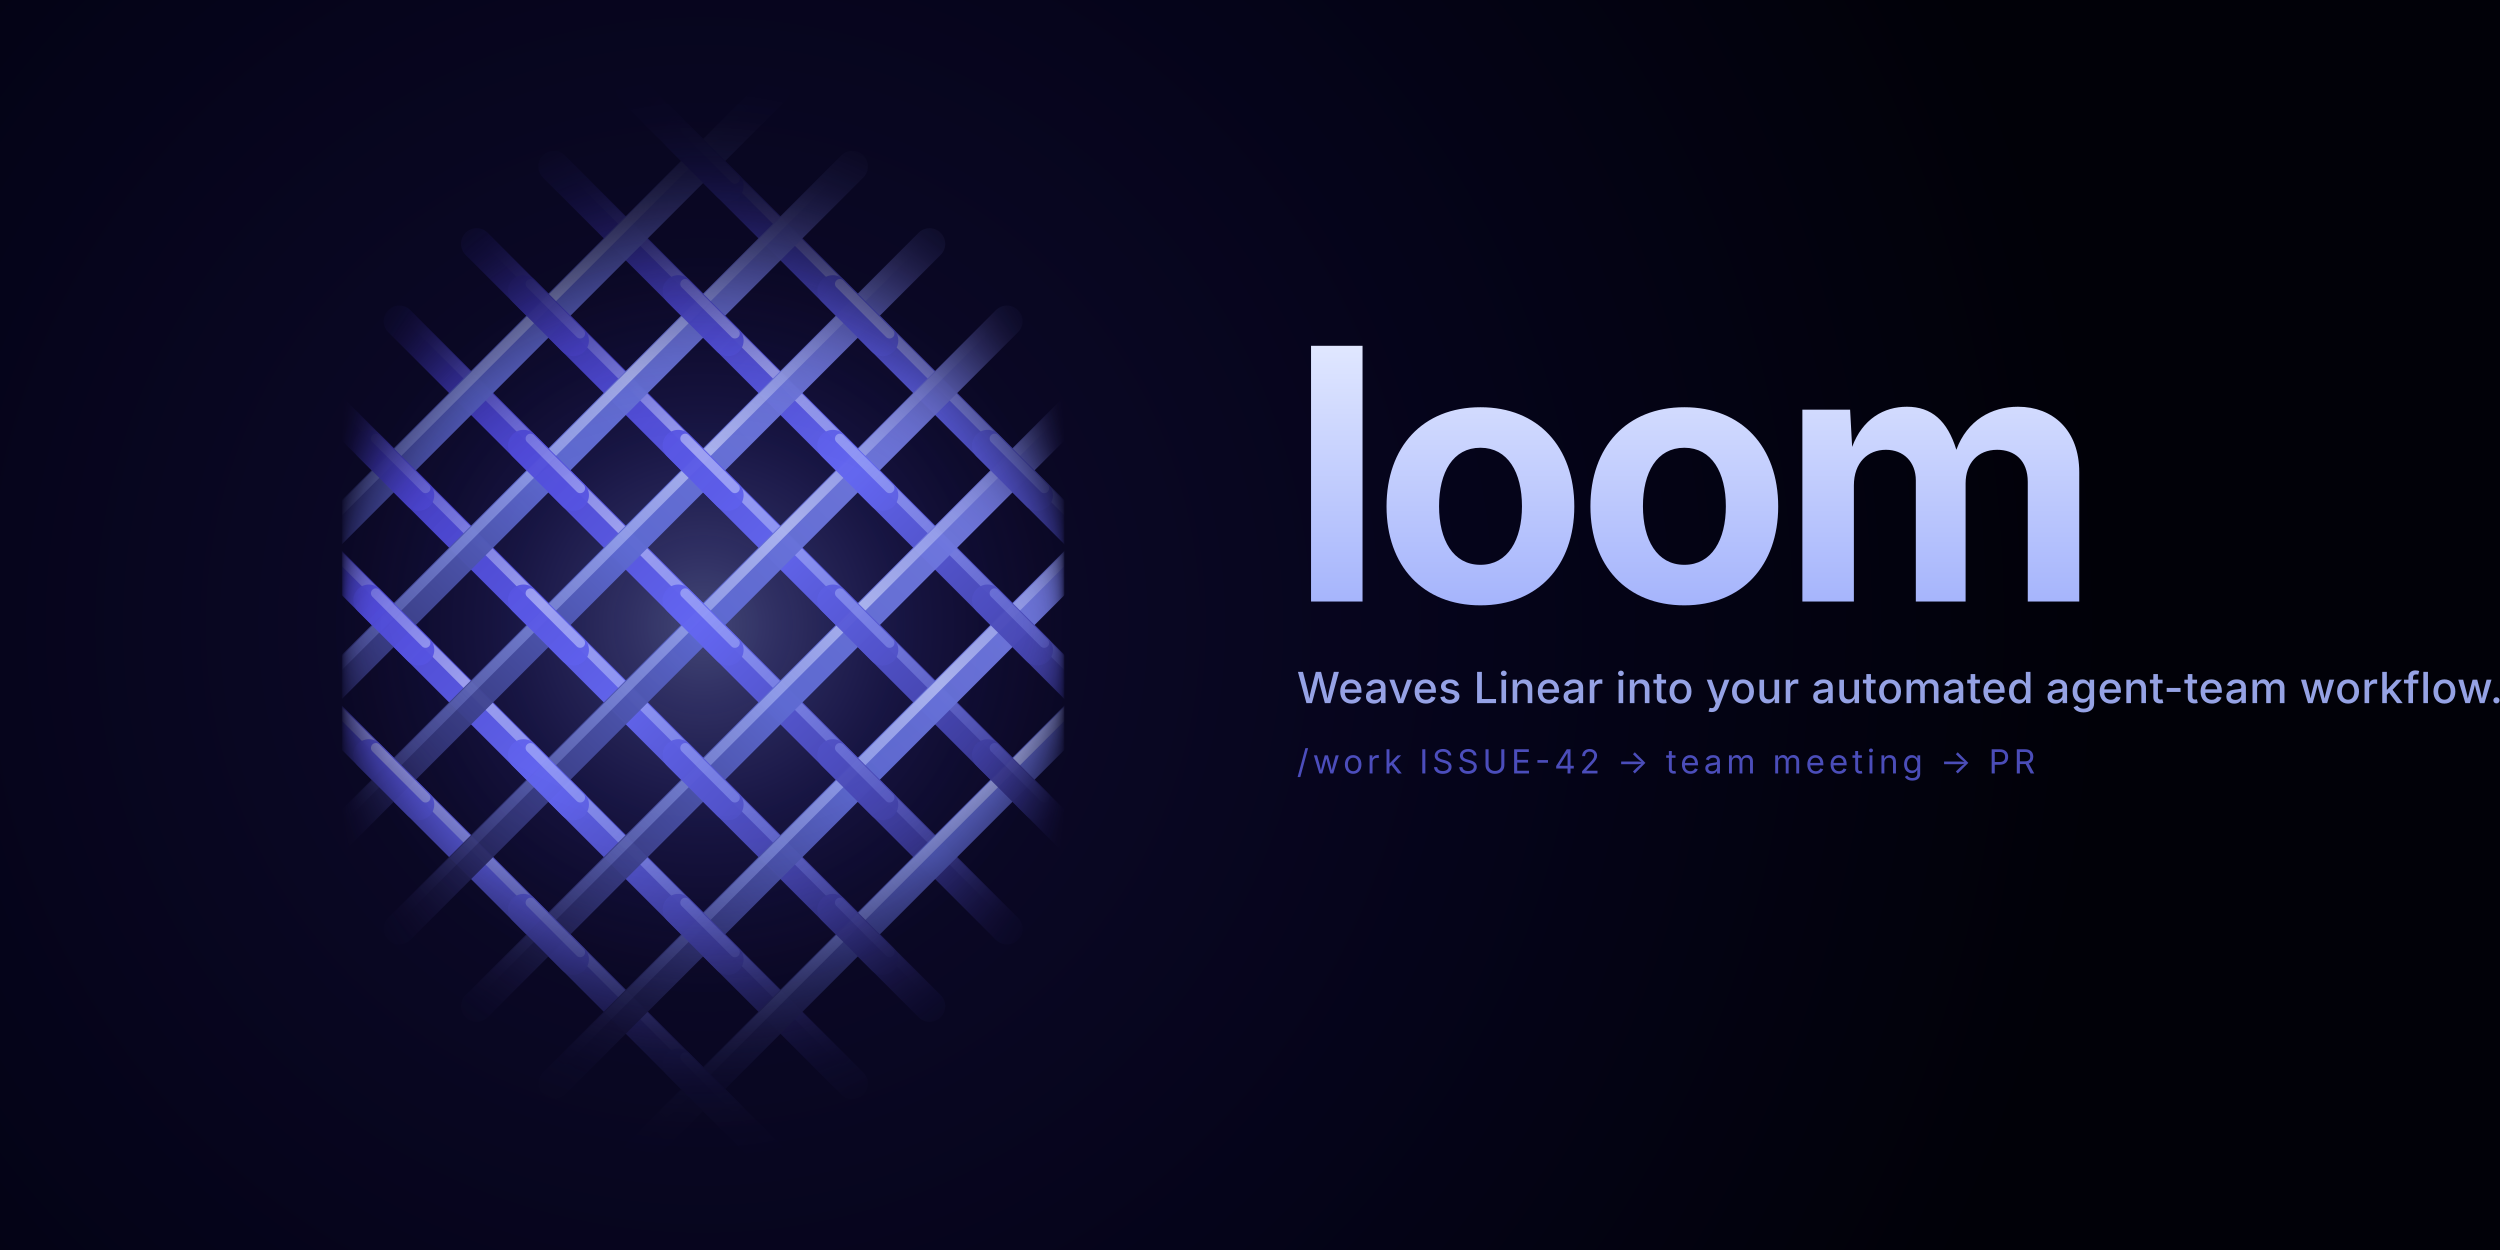
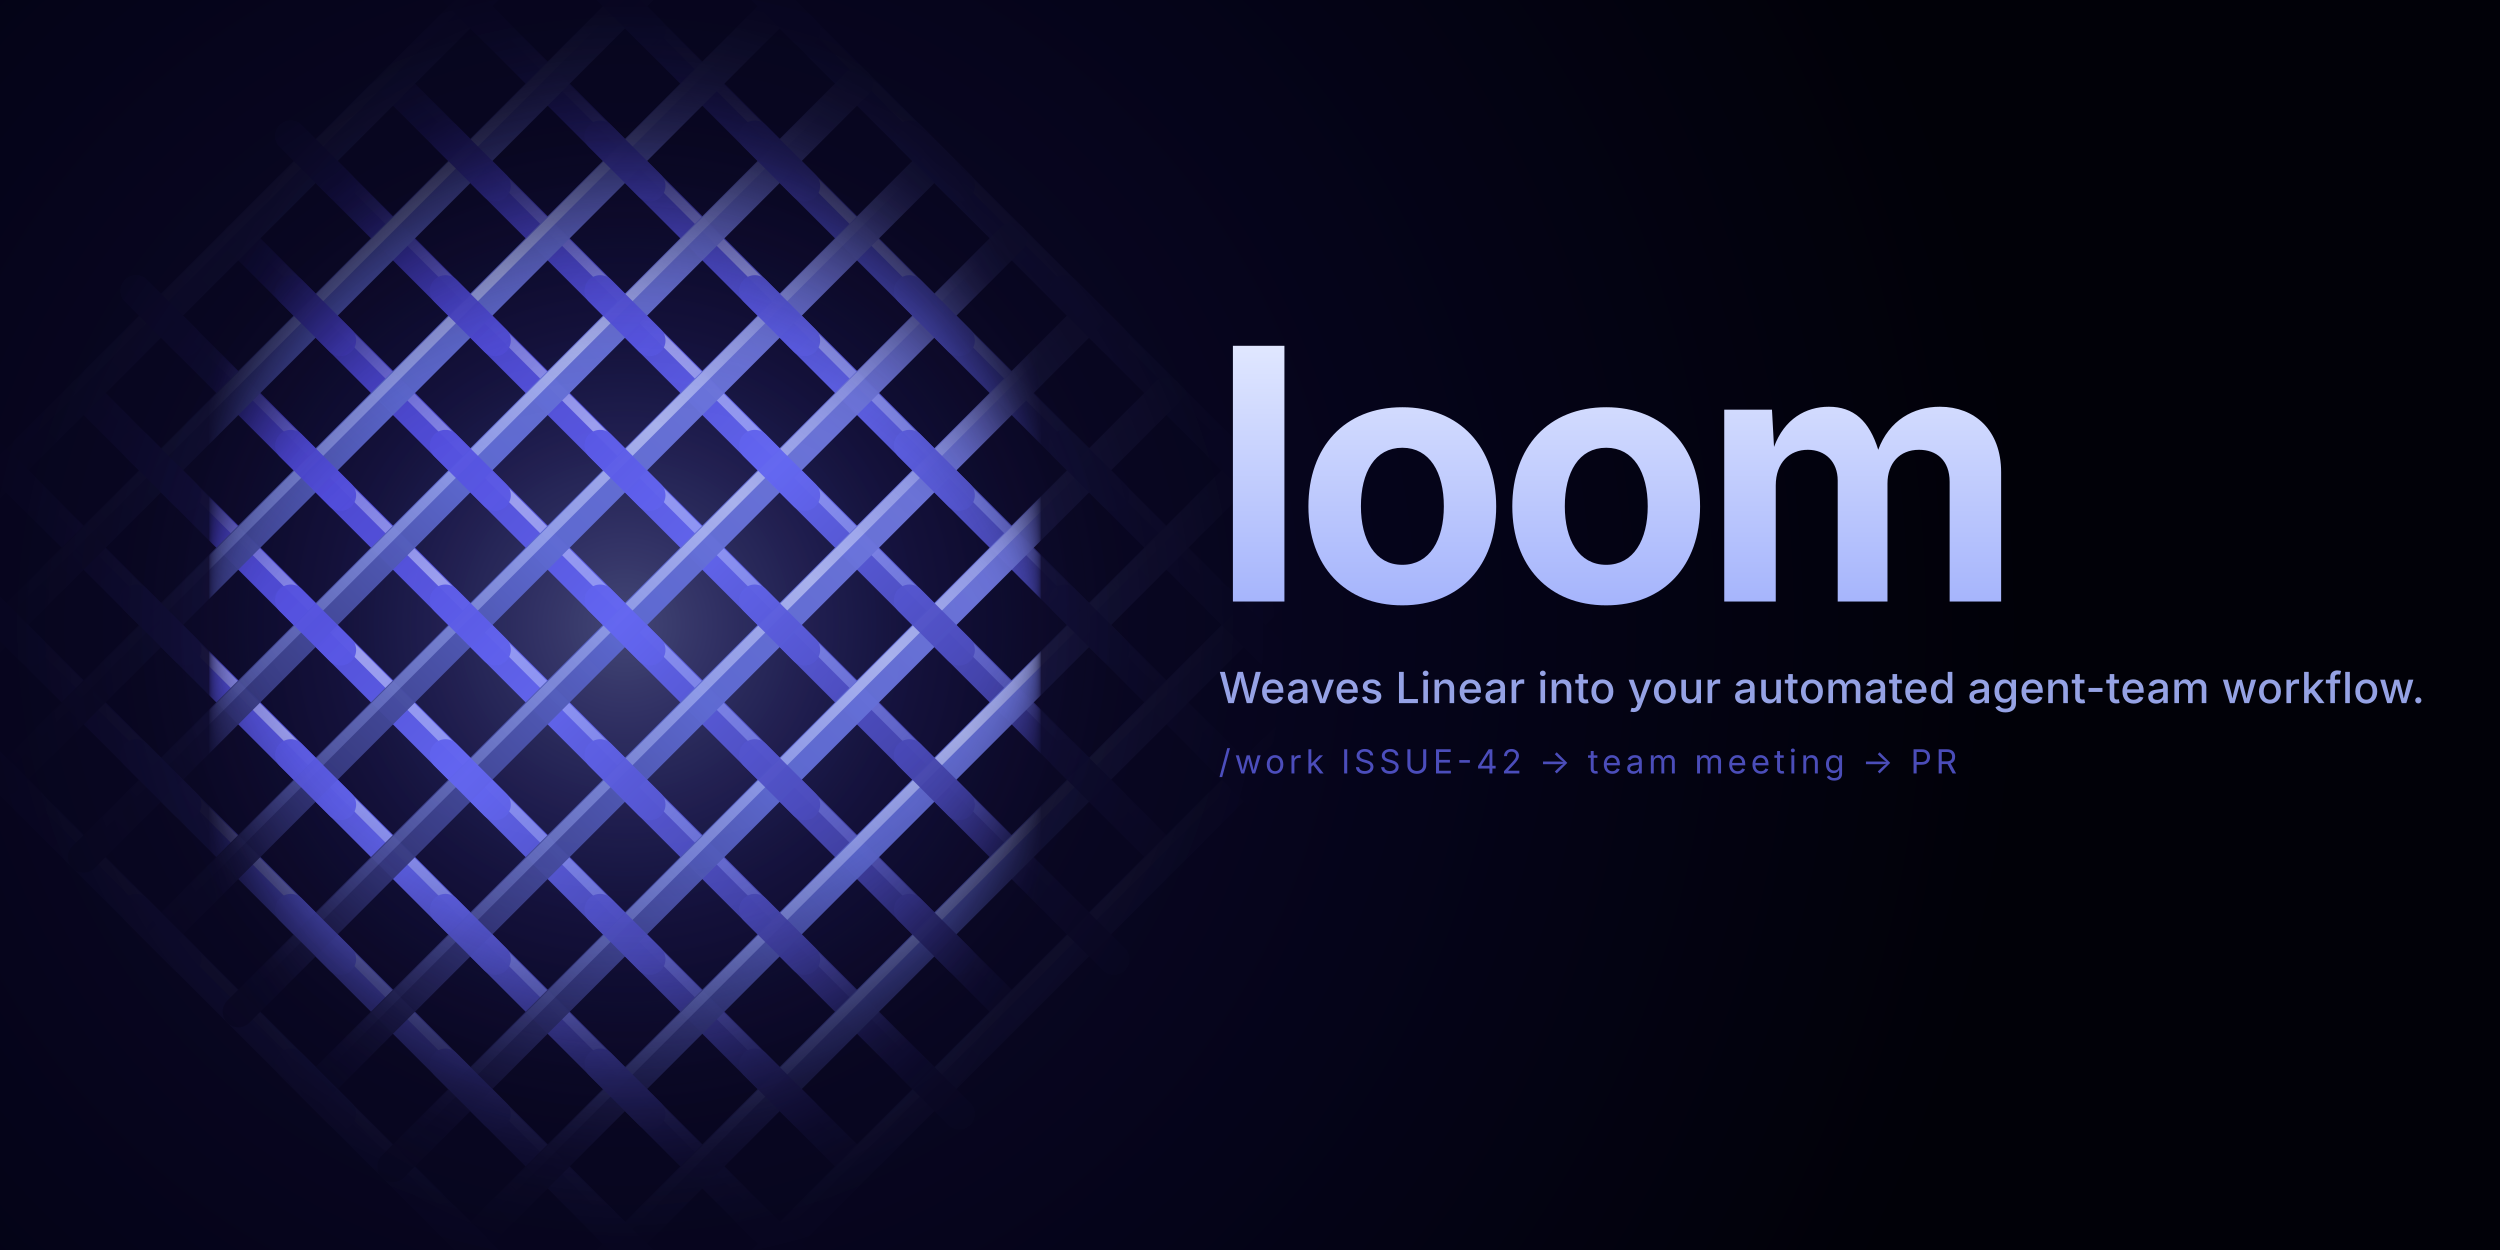
<svg xmlns="http://www.w3.org/2000/svg" viewBox="0 0 1280 640" width="1280" height="640">
  <defs>
-     <radialGradient id="bg" gradientUnits="userSpaceOnUse" cx="360" cy="320" r="720">
+     <radialGradient id="bg" gradientUnits="userSpaceOnUse" cx="320" cy="320" r="720">
      <stop offset="0%" stop-color="#0f0b2e" />
      <stop offset="55%" stop-color="#05041a" />
      <stop offset="100%" stop-color="#010108" />
    </radialGradient>
-     <radialGradient id="innerGlow" gradientUnits="userSpaceOnUse" cx="360" cy="320" r="190">
+     <radialGradient id="innerGlow" gradientUnits="userSpaceOnUse" cx="320" cy="320" r="250">
      <stop offset="0%" stop-color="#a5b4fc" stop-opacity="0.35" />
      <stop offset="55%" stop-color="#6366f1" stop-opacity="0.12" />
      <stop offset="100%" stop-color="#3730a3" stop-opacity="0" />
    </radialGradient>
-     <linearGradient id="warp" gradientUnits="userSpaceOnUse" x1="0" y1="100" x2="0" y2="540">
+     <linearGradient id="warp" gradientUnits="userSpaceOnUse" x1="0" y1="40" x2="0" y2="600">
      <stop offset="0%" stop-color="#7d82e8" stop-opacity="0.95" />
      <stop offset="50%" stop-color="#5E6AD2" stop-opacity="0.98" />
      <stop offset="100%" stop-color="#1e1b4b" stop-opacity="0.92" />
    </linearGradient>
-     <linearGradient id="weft" gradientUnits="userSpaceOnUse" x1="140" y1="0" x2="580" y2="0">
+     <linearGradient id="weft" gradientUnits="userSpaceOnUse" x1="40" y1="0" x2="600" y2="0">
      <stop offset="0%" stop-color="#4338ca" stop-opacity="0.92" />
      <stop offset="50%" stop-color="#6366f1" stop-opacity="0.96" />
      <stop offset="100%" stop-color="#312e81" stop-opacity="0.92" />
    </linearGradient>
-     <linearGradient id="warpHi" gradientUnits="userSpaceOnUse" x1="0" y1="100" x2="0" y2="540">
+     <linearGradient id="warpHi" gradientUnits="userSpaceOnUse" x1="0" y1="40" x2="0" y2="600">
      <stop offset="0%" stop-color="#c7d2fe" stop-opacity="0" />
      <stop offset="35%" stop-color="#e0e7ff" stop-opacity="0.55" />
      <stop offset="65%" stop-color="#a5b4fc" stop-opacity="0.4" />
      <stop offset="100%" stop-color="#818cf8" stop-opacity="0" />
    </linearGradient>
-     <linearGradient id="weftHi" gradientUnits="userSpaceOnUse" x1="140" y1="0" x2="580" y2="0">
+     <linearGradient id="weftHi" gradientUnits="userSpaceOnUse" x1="40" y1="0" x2="600" y2="0">
      <stop offset="0%" stop-color="#c7d2fe" stop-opacity="0" />
      <stop offset="35%" stop-color="#e0e7ff" stop-opacity="0.5" />
      <stop offset="65%" stop-color="#a5b4fc" stop-opacity="0.4" />
      <stop offset="100%" stop-color="#818cf8" stop-opacity="0" />
    </linearGradient>
    <filter id="edgeBlur" x="-30%" y="-30%" width="160%" height="160%">
-       <feGaussianBlur stdDeviation="28" />
+       <feGaussianBlur stdDeviation="32" />
    </filter>
+     <radialGradient id="ghostFalloff" gradientUnits="userSpaceOnUse" cx="320" cy="320" r="340">
+       <stop offset="0%" stop-color="#ffffff" stop-opacity="0.16" />
+       <stop offset="45%" stop-color="#ffffff" stop-opacity="0.14" />
+       <stop offset="100%" stop-color="#ffffff" stop-opacity="0" />
+     </radialGradient>
    <mask id="weaveFade">
-       <circle cx="360" cy="320" r="185" fill="#ffffff" filter="url(#edgeBlur)" />
+       <rect width="1280" height="640" fill="url(#ghostFalloff)" />
+       <circle cx="320" cy="320" r="213" fill="#ffffff" filter="url(#edgeBlur)" />
    </mask>
    <linearGradient id="text" x1="0" y1="0" x2="0" y2="1">
      <stop offset="0%" stop-color="#e0e7ff" />
      <stop offset="100%" stop-color="#a5b4fc" />
    </linearGradient>
  </defs>
  <rect width="1280" height="640" fill="url(#bg)" />
  <rect width="1280" height="640" fill="url(#innerGlow)" />
-   <g mask="url(#weaveFade)" transform="rotate(45 360 320)">
+   <g mask="url(#weaveFade)" transform="rotate(45 320 320)">
    <g stroke="url(#weft)" stroke-width="16" stroke-linecap="round">
-       <line x1="140" y1="152" x2="580" y2="152" />
-       <line x1="140" y1="208" x2="580" y2="208" />
-       <line x1="140" y1="264" x2="580" y2="264" />
-       <line x1="140" y1="320" x2="580" y2="320" />
-       <line x1="140" y1="376" x2="580" y2="376" />
-       <line x1="140" y1="432" x2="580" y2="432" />
-       <line x1="140" y1="488" x2="580" y2="488" />
+       <line x1="40" y1="40" x2="600" y2="40" />
+       <line x1="40" y1="96" x2="600" y2="96" />
+       <line x1="40" y1="152" x2="600" y2="152" />
+       <line x1="40" y1="208" x2="600" y2="208" />
+       <line x1="40" y1="264" x2="600" y2="264" />
+       <line x1="40" y1="320" x2="600" y2="320" />
+       <line x1="40" y1="376" x2="600" y2="376" />
+       <line x1="40" y1="432" x2="600" y2="432" />
+       <line x1="40" y1="488" x2="600" y2="488" />
+       <line x1="40" y1="544" x2="600" y2="544" />
+       <line x1="40" y1="600" x2="600" y2="600" />
    </g>
    <g stroke="url(#weftHi)" stroke-width="5" stroke-linecap="round">
-       <line x1="140" y1="147" x2="580" y2="147" />
-       <line x1="140" y1="203" x2="580" y2="203" />
-       <line x1="140" y1="259" x2="580" y2="259" />
-       <line x1="140" y1="315" x2="580" y2="315" />
-       <line x1="140" y1="371" x2="580" y2="371" />
-       <line x1="140" y1="427" x2="580" y2="427" />
-       <line x1="140" y1="483" x2="580" y2="483" />
+       <line x1="40" y1="35" x2="600" y2="35" />
+       <line x1="40" y1="91" x2="600" y2="91" />
+       <line x1="40" y1="147" x2="600" y2="147" />
+       <line x1="40" y1="203" x2="600" y2="203" />
+       <line x1="40" y1="259" x2="600" y2="259" />
+       <line x1="40" y1="315" x2="600" y2="315" />
+       <line x1="40" y1="371" x2="600" y2="371" />
+       <line x1="40" y1="427" x2="600" y2="427" />
+       <line x1="40" y1="483" x2="600" y2="483" />
+       <line x1="40" y1="539" x2="600" y2="539" />
+       <line x1="40" y1="595" x2="600" y2="595" />
    </g>
    <g stroke="url(#warp)" stroke-width="16" stroke-linecap="round">
-       <line x1="192" y1="100" x2="192" y2="540" />
-       <line x1="248" y1="100" x2="248" y2="540" />
-       <line x1="304" y1="100" x2="304" y2="540" />
-       <line x1="360" y1="100" x2="360" y2="540" />
-       <line x1="416" y1="100" x2="416" y2="540" />
-       <line x1="472" y1="100" x2="472" y2="540" />
-       <line x1="528" y1="100" x2="528" y2="540" />
+       <line x1="40" y1="40" x2="40" y2="600" />
+       <line x1="96" y1="40" x2="96" y2="600" />
+       <line x1="152" y1="40" x2="152" y2="600" />
+       <line x1="208" y1="40" x2="208" y2="600" />
+       <line x1="264" y1="40" x2="264" y2="600" />
+       <line x1="320" y1="40" x2="320" y2="600" />
+       <line x1="376" y1="40" x2="376" y2="600" />
+       <line x1="432" y1="40" x2="432" y2="600" />
+       <line x1="488" y1="40" x2="488" y2="600" />
+       <line x1="544" y1="40" x2="544" y2="600" />
+       <line x1="600" y1="40" x2="600" y2="600" />
    </g>
    <g stroke="url(#warpHi)" stroke-width="5" stroke-linecap="round">
-       <line x1="187" y1="100" x2="187" y2="540" />
-       <line x1="243" y1="100" x2="243" y2="540" />
-       <line x1="299" y1="100" x2="299" y2="540" />
-       <line x1="355" y1="100" x2="355" y2="540" />
-       <line x1="411" y1="100" x2="411" y2="540" />
-       <line x1="467" y1="100" x2="467" y2="540" />
-       <line x1="523" y1="100" x2="523" y2="540" />
+       <line x1="35" y1="40" x2="35" y2="600" />
+       <line x1="91" y1="40" x2="91" y2="600" />
+       <line x1="147" y1="40" x2="147" y2="600" />
+       <line x1="203" y1="40" x2="203" y2="600" />
+       <line x1="259" y1="40" x2="259" y2="600" />
+       <line x1="315" y1="40" x2="315" y2="600" />
+       <line x1="371" y1="40" x2="371" y2="600" />
+       <line x1="427" y1="40" x2="427" y2="600" />
+       <line x1="483" y1="40" x2="483" y2="600" />
+       <line x1="539" y1="40" x2="539" y2="600" />
+       <line x1="595" y1="40" x2="595" y2="600" />
    </g>
    <g stroke="url(#weft)" stroke-width="16" stroke-linecap="round">
-       <line x1="174" y1="152" x2="210" y2="152" />
-       <line x1="286" y1="152" x2="322" y2="152" />
-       <line x1="398" y1="152" x2="434" y2="152" />
-       <line x1="510" y1="152" x2="546" y2="152" />
-       <line x1="230" y1="208" x2="266" y2="208" />
-       <line x1="342" y1="208" x2="378" y2="208" />
-       <line x1="454" y1="208" x2="490" y2="208" />
-       <line x1="174" y1="264" x2="210" y2="264" />
-       <line x1="286" y1="264" x2="322" y2="264" />
-       <line x1="398" y1="264" x2="434" y2="264" />
-       <line x1="510" y1="264" x2="546" y2="264" />
-       <line x1="230" y1="320" x2="266" y2="320" />
-       <line x1="342" y1="320" x2="378" y2="320" />
-       <line x1="454" y1="320" x2="490" y2="320" />
-       <line x1="174" y1="376" x2="210" y2="376" />
-       <line x1="286" y1="376" x2="322" y2="376" />
-       <line x1="398" y1="376" x2="434" y2="376" />
-       <line x1="510" y1="376" x2="546" y2="376" />
-       <line x1="230" y1="432" x2="266" y2="432" />
-       <line x1="342" y1="432" x2="378" y2="432" />
-       <line x1="454" y1="432" x2="490" y2="432" />
-       <line x1="174" y1="488" x2="210" y2="488" />
-       <line x1="286" y1="488" x2="322" y2="488" />
-       <line x1="398" y1="488" x2="434" y2="488" />
-       <line x1="510" y1="488" x2="546" y2="488" />
-     </g>
-     <g stroke="url(#weftHi)" stroke-width="5" stroke-linecap="round">
-       <line x1="174" y1="147" x2="210" y2="147" />
-       <line x1="286" y1="147" x2="322" y2="147" />
-       <line x1="398" y1="147" x2="434" y2="147" />
-       <line x1="510" y1="147" x2="546" y2="147" />
-       <line x1="230" y1="203" x2="266" y2="203" />
-       <line x1="342" y1="203" x2="378" y2="203" />
-       <line x1="454" y1="203" x2="490" y2="203" />
-       <line x1="174" y1="259" x2="210" y2="259" />
-       <line x1="286" y1="259" x2="322" y2="259" />
-       <line x1="398" y1="259" x2="434" y2="259" />
-       <line x1="510" y1="259" x2="546" y2="259" />
-       <line x1="230" y1="315" x2="266" y2="315" />
-       <line x1="342" y1="315" x2="378" y2="315" />
-       <line x1="454" y1="315" x2="490" y2="315" />
-       <line x1="174" y1="371" x2="210" y2="371" />
-       <line x1="286" y1="371" x2="322" y2="371" />
-       <line x1="398" y1="371" x2="434" y2="371" />
-       <line x1="510" y1="371" x2="546" y2="371" />
-       <line x1="230" y1="427" x2="266" y2="427" />
-       <line x1="342" y1="427" x2="378" y2="427" />
-       <line x1="454" y1="427" x2="490" y2="427" />
-       <line x1="174" y1="483" x2="210" y2="483" />
-       <line x1="286" y1="483" x2="322" y2="483" />
-       <line x1="398" y1="483" x2="434" y2="483" />
-       <line x1="510" y1="483" x2="546" y2="483" />
+       <line x1="22" y1="40" x2="58" y2="40" />
+       <line x1="134" y1="40" x2="170" y2="40" />
+       <line x1="246" y1="40" x2="282" y2="40" />
+       <line x1="358" y1="40" x2="394" y2="40" />
+       <line x1="470" y1="40" x2="506" y2="40" />
+       <line x1="582" y1="40" x2="618" y2="40" />
+       <line x1="78" y1="96" x2="114" y2="96" />
+       <line x1="190" y1="96" x2="226" y2="96" />
+       <line x1="302" y1="96" x2="338" y2="96" />
+       <line x1="414" y1="96" x2="450" y2="96" />
+       <line x1="526" y1="96" x2="562" y2="96" />
+       <line x1="22" y1="152" x2="58" y2="152" />
+       <line x1="134" y1="152" x2="170" y2="152" />
+       <line x1="246" y1="152" x2="282" y2="152" />
+       <line x1="358" y1="152" x2="394" y2="152" />
+       <line x1="470" y1="152" x2="506" y2="152" />
+       <line x1="582" y1="152" x2="618" y2="152" />
+       <line x1="78" y1="208" x2="114" y2="208" />
+       <line x1="190" y1="208" x2="226" y2="208" />
+       <line x1="302" y1="208" x2="338" y2="208" />
+       <line x1="414" y1="208" x2="450" y2="208" />
+       <line x1="526" y1="208" x2="562" y2="208" />
+       <line x1="22" y1="264" x2="58" y2="264" />
+       <line x1="134" y1="264" x2="170" y2="264" />
+       <line x1="246" y1="264" x2="282" y2="264" />
+       <line x1="358" y1="264" x2="394" y2="264" />
+       <line x1="470" y1="264" x2="506" y2="264" />
+       <line x1="582" y1="264" x2="618" y2="264" />
+       <line x1="78" y1="320" x2="114" y2="320" />
+       <line x1="190" y1="320" x2="226" y2="320" />
+       <line x1="302" y1="320" x2="338" y2="320" />
+       <line x1="414" y1="320" x2="450" y2="320" />
+       <line x1="526" y1="320" x2="562" y2="320" />
+       <line x1="22" y1="376" x2="58" y2="376" />
+       <line x1="134" y1="376" x2="170" y2="376" />
+       <line x1="246" y1="376" x2="282" y2="376" />
+       <line x1="358" y1="376" x2="394" y2="376" />
+       <line x1="470" y1="376" x2="506" y2="376" />
+       <line x1="582" y1="376" x2="618" y2="376" />
+       <line x1="78" y1="432" x2="114" y2="432" />
+       <line x1="190" y1="432" x2="226" y2="432" />
+       <line x1="302" y1="432" x2="338" y2="432" />
+       <line x1="414" y1="432" x2="450" y2="432" />
+       <line x1="526" y1="432" x2="562" y2="432" />
+       <line x1="22" y1="488" x2="58" y2="488" />
+       <line x1="134" y1="488" x2="170" y2="488" />
+       <line x1="246" y1="488" x2="282" y2="488" />
+       <line x1="358" y1="488" x2="394" y2="488" />
+       <line x1="470" y1="488" x2="506" y2="488" />
+       <line x1="582" y1="488" x2="618" y2="488" />
+       <line x1="78" y1="544" x2="114" y2="544" />
+       <line x1="190" y1="544" x2="226" y2="544" />
+       <line x1="302" y1="544" x2="338" y2="544" />
+       <line x1="414" y1="544" x2="450" y2="544" />
+       <line x1="526" y1="544" x2="562" y2="544" />
+       <line x1="22" y1="600" x2="58" y2="600" />
+       <line x1="134" y1="600" x2="170" y2="600" />
+       <line x1="246" y1="600" x2="282" y2="600" />
+       <line x1="358" y1="600" x2="394" y2="600" />
+       <line x1="470" y1="600" x2="506" y2="600" />
+       <line x1="582" y1="600" x2="618" y2="600" />
    </g>
  </g>
  <g font-family="Inter, 'Helvetica Neue', Helvetica, Arial, sans-serif">
-     <text x="660" y="308" font-size="180" font-weight="700" letter-spacing="-6" fill="url(#text)">loom</text>
-     <text x="664" y="360" font-size="22" font-weight="500" letter-spacing="0.2" fill="#a5b4fc" opacity="0.9">Weaves Linear into your automated agent-team workflow.</text>
-     <text x="664" y="396" font-size="17" font-weight="400" letter-spacing="2" fill="#6366f1" opacity="0.75">/work ISSUE-42  →  team meeting  →  PR</text>
+     <text x="620" y="308" font-size="180" font-weight="700" letter-spacing="-6" fill="url(#text)">loom</text>
+     <text x="624" y="360" font-size="22" font-weight="500" letter-spacing="0.2" fill="#a5b4fc" opacity="0.9">Weaves Linear into your automated agent-team workflow.</text>
+     <text x="624" y="396" font-size="17" font-weight="400" letter-spacing="2" fill="#6366f1" opacity="0.75">/work ISSUE-42  →  team meeting  →  PR</text>
  </g>
</svg>
